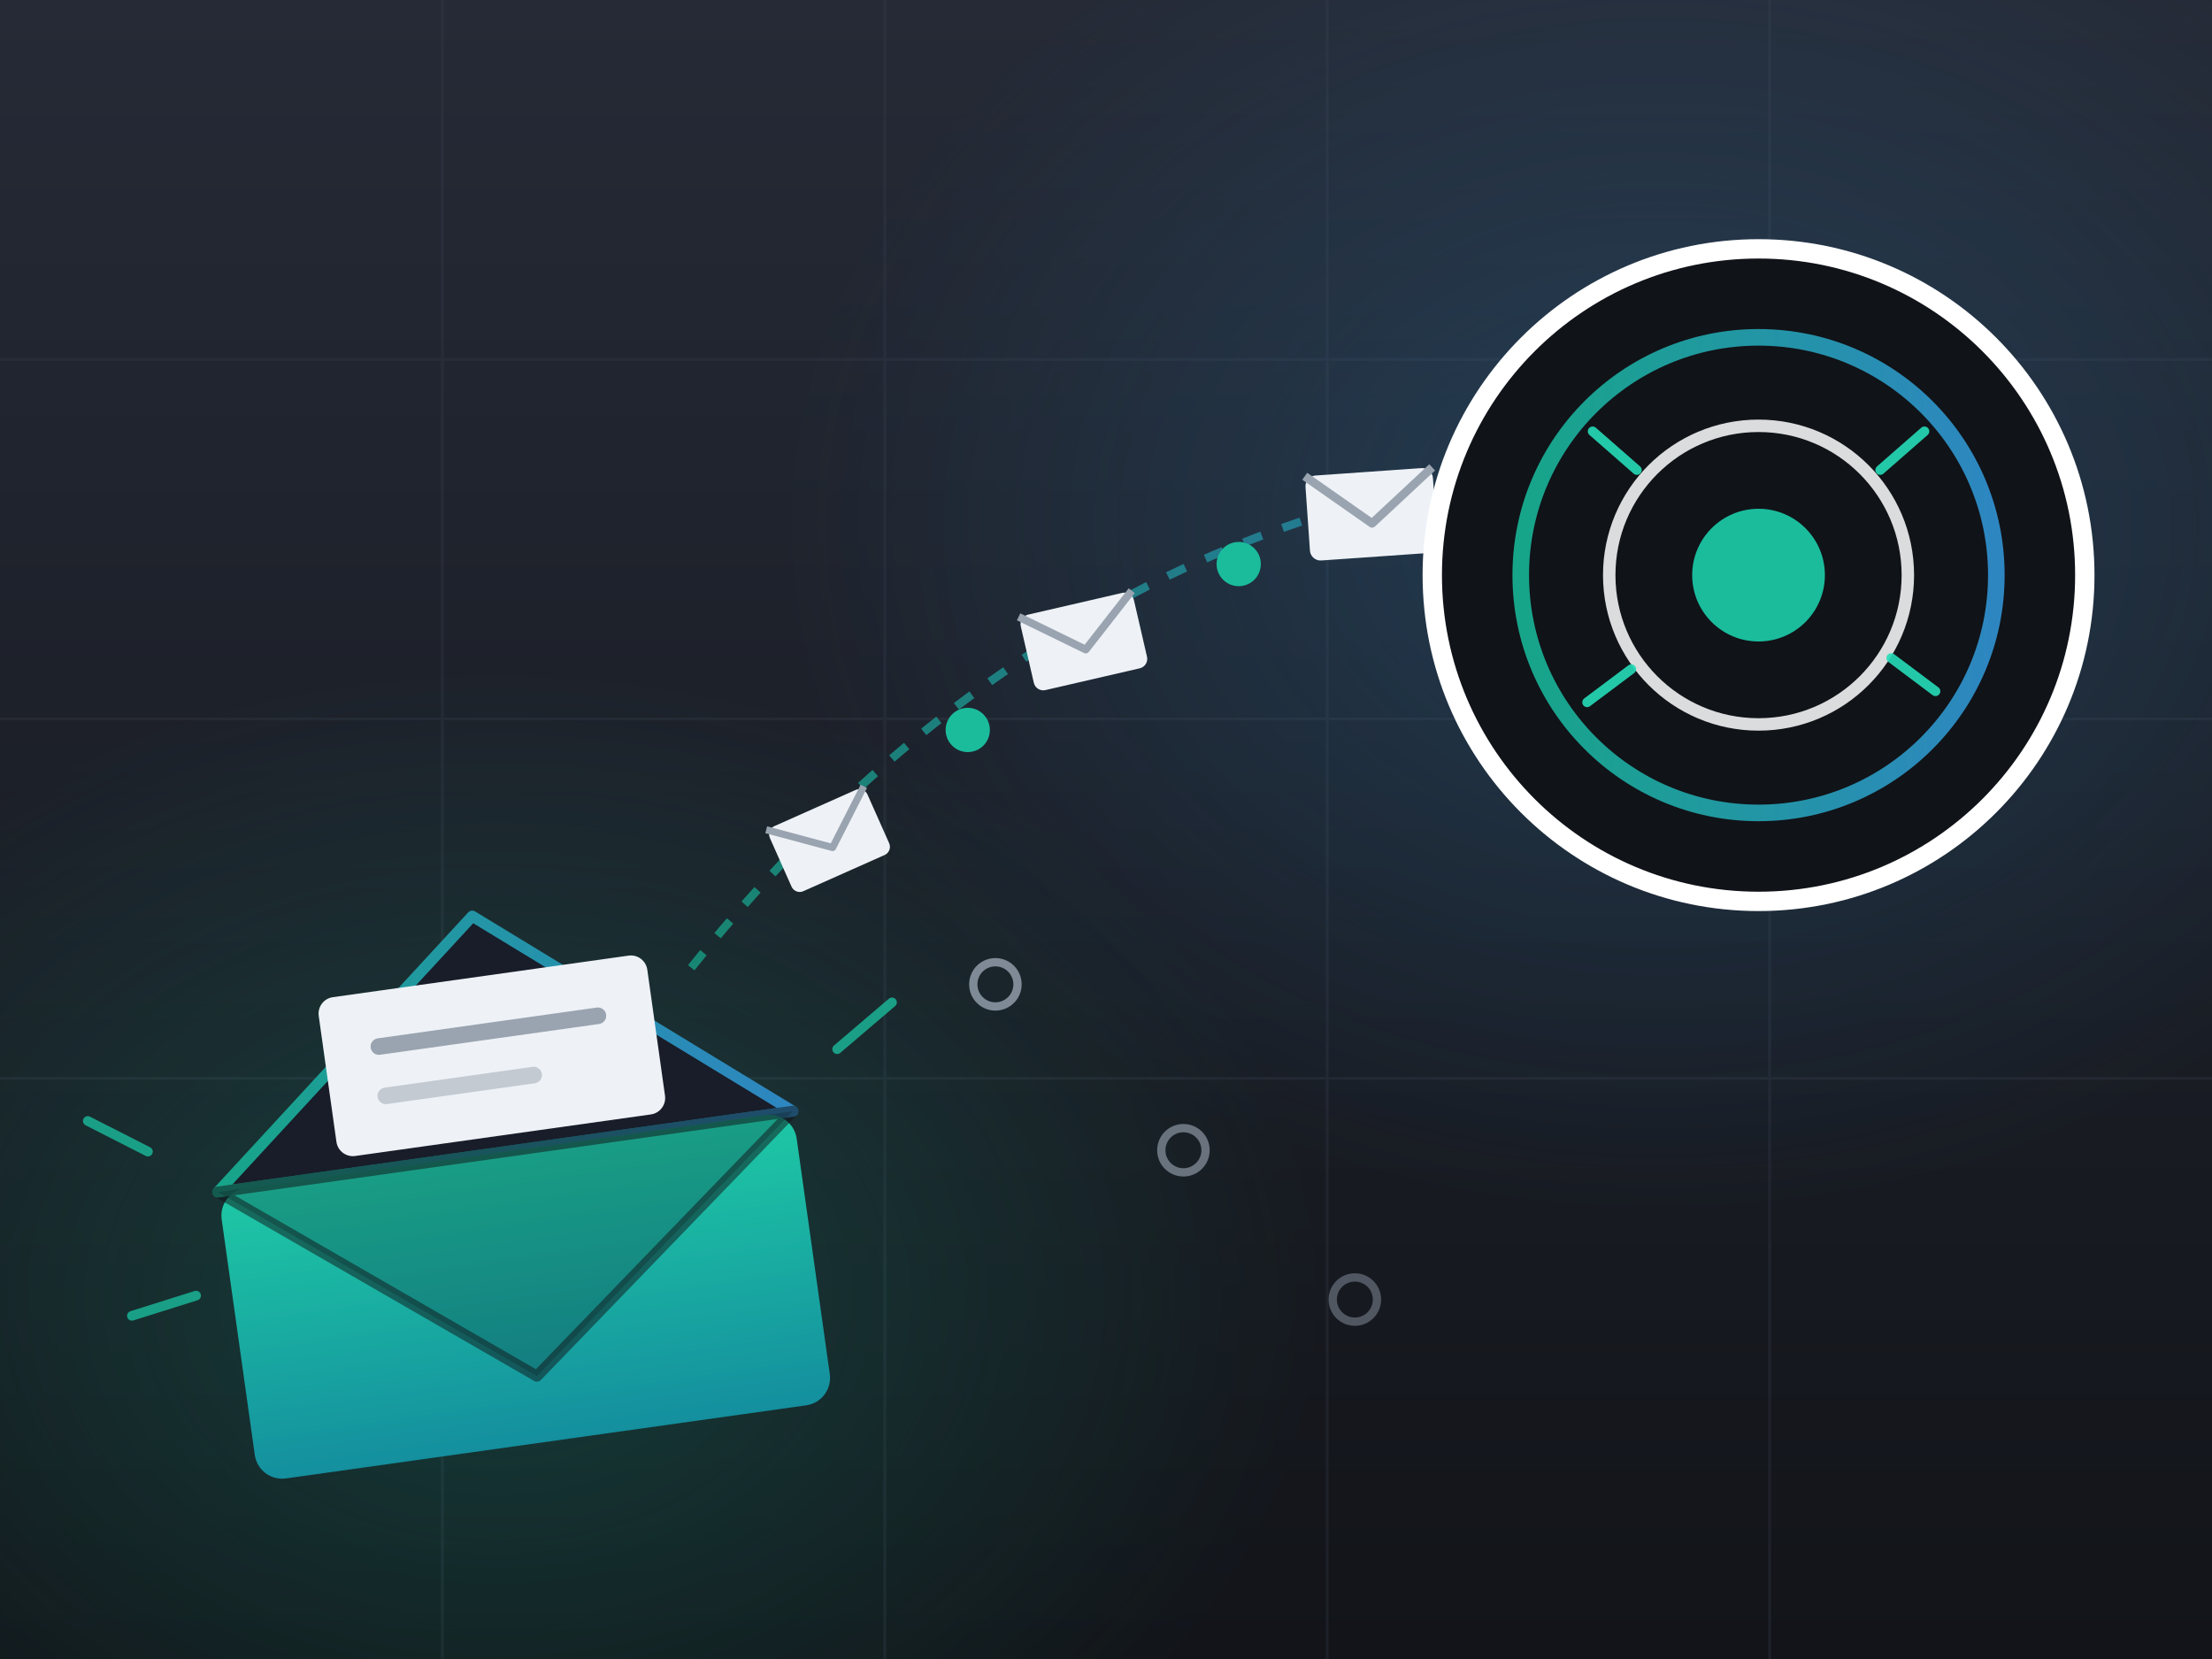
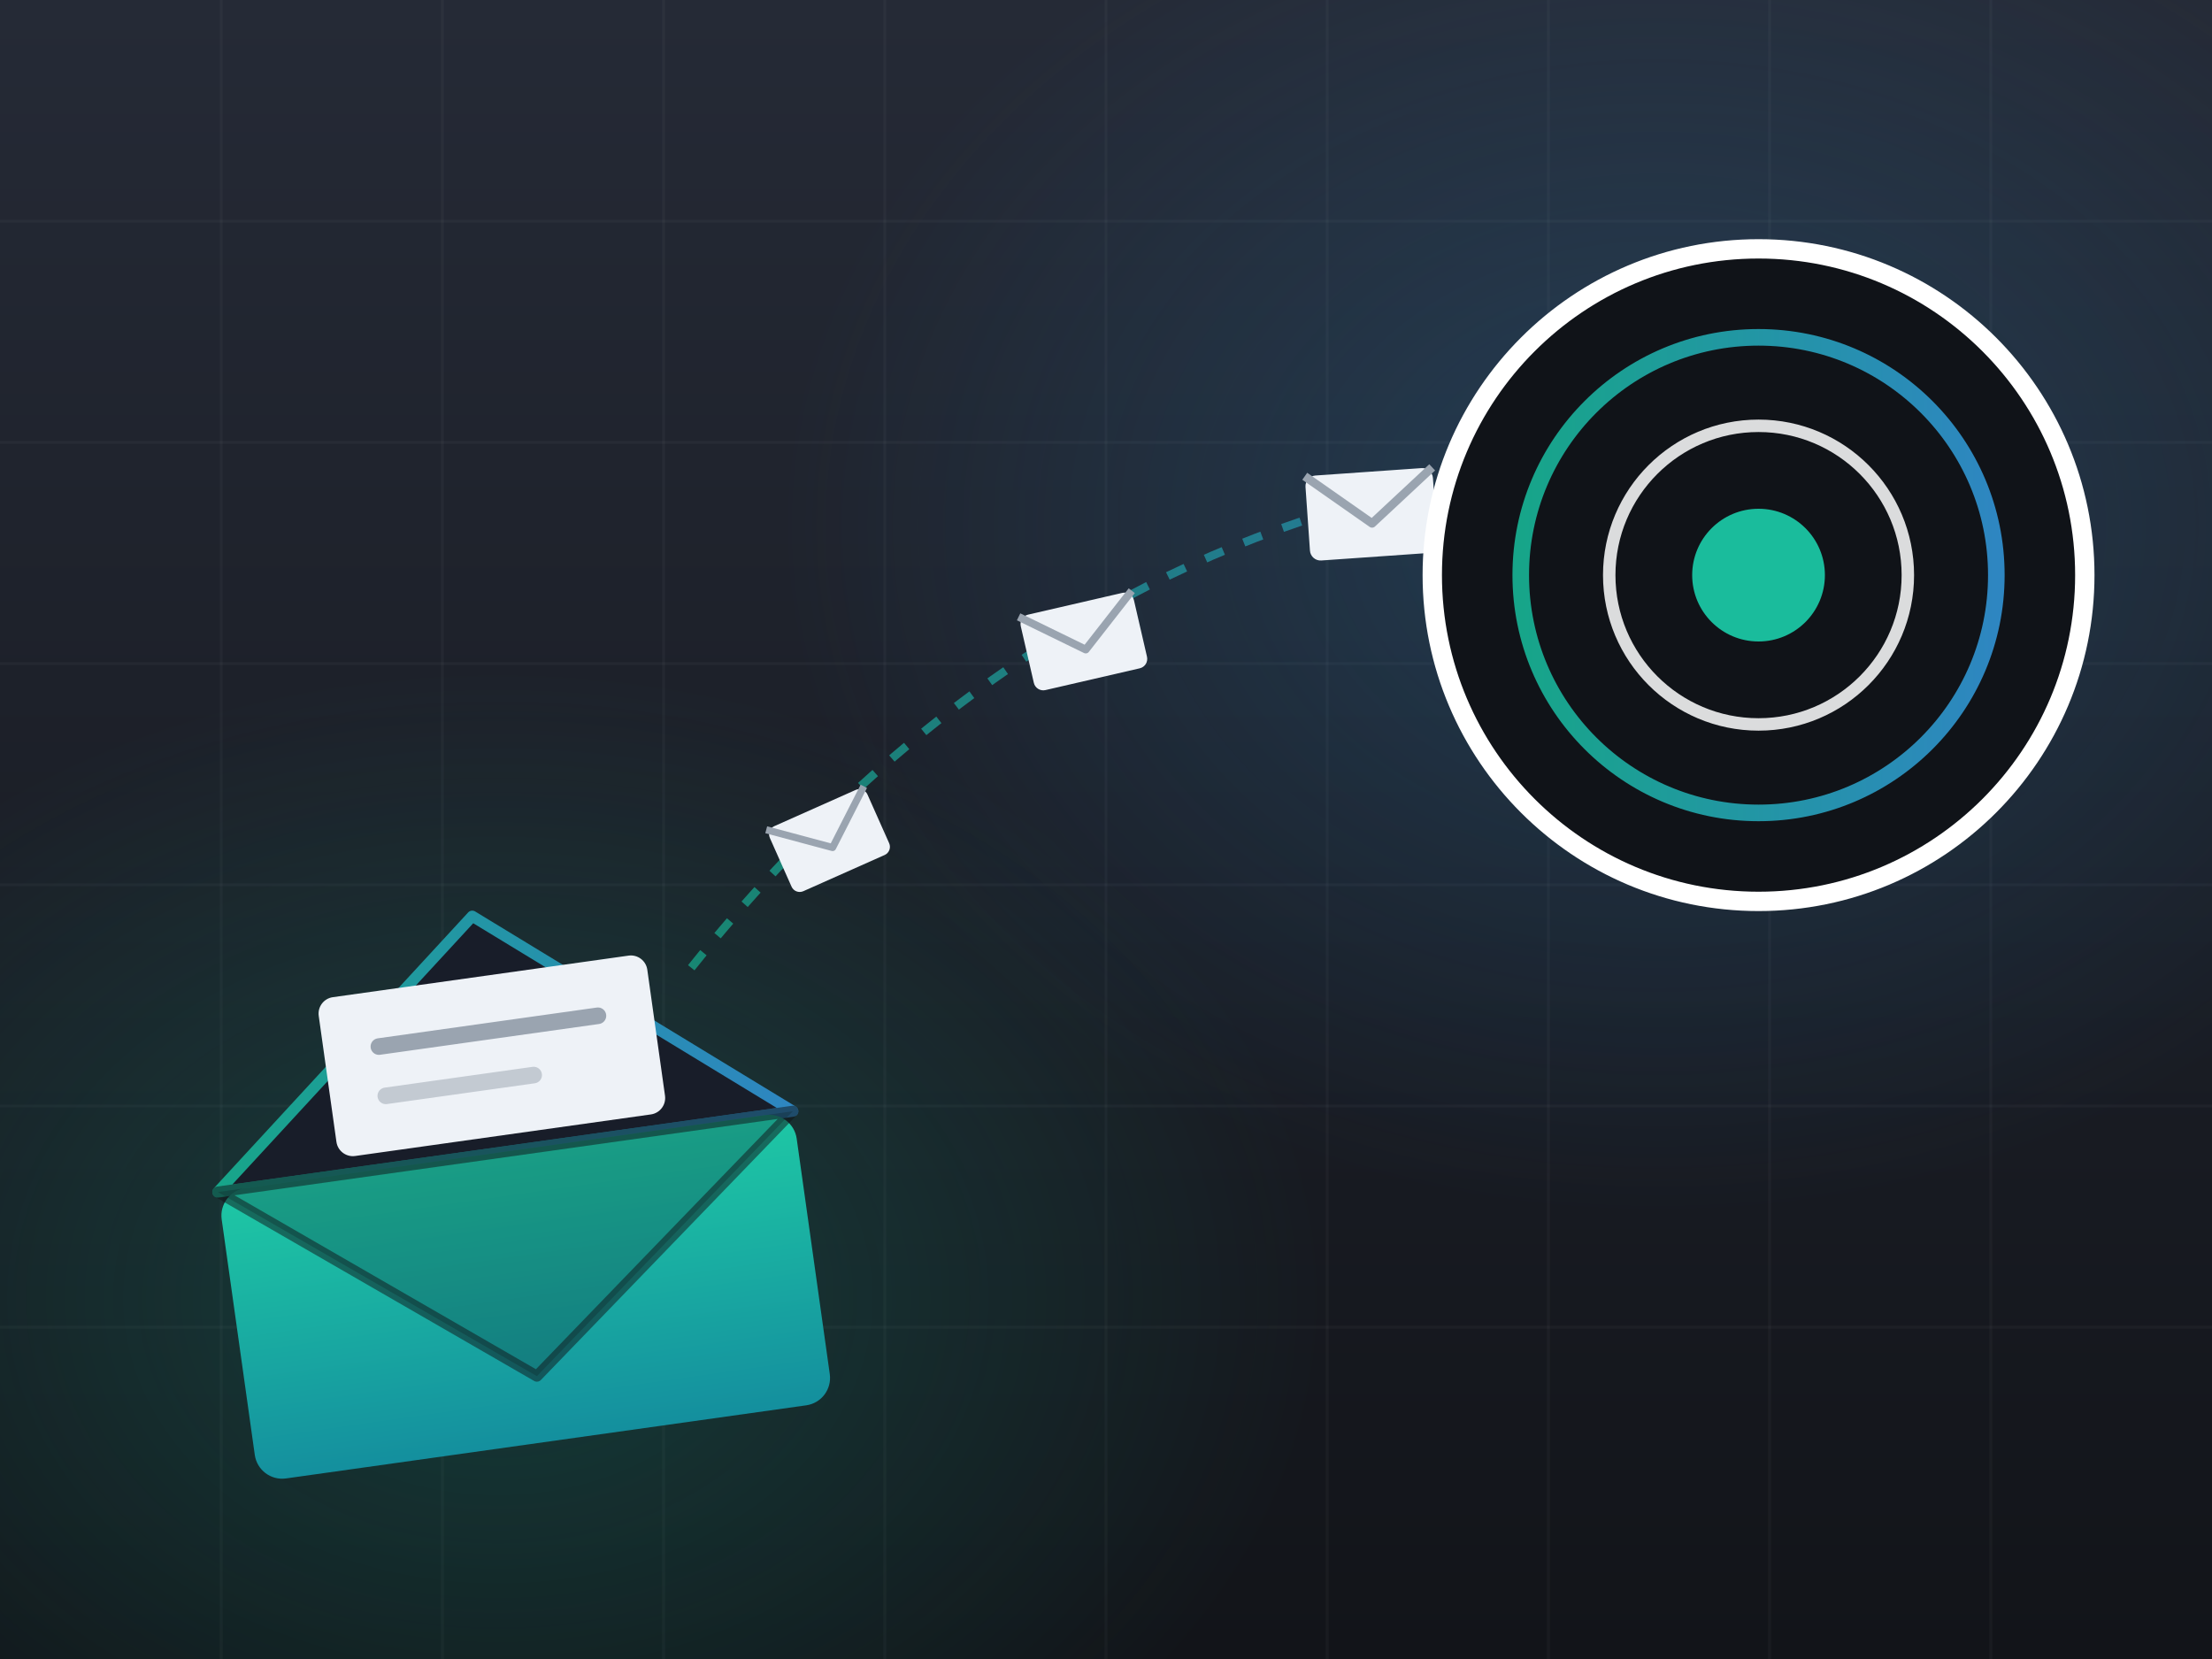
<svg xmlns="http://www.w3.org/2000/svg" viewBox="0 0 800 600" width="800" height="600" role="img" aria-label="Predicting marketing campaign response">
  <defs>
    <linearGradient id="bg" x1="0" y1="0" x2="0" y2="1">
      <stop offset="0" stop-color="#252a36" />
      <stop offset="1" stop-color="#121419" />
    </linearGradient>
    <linearGradient id="gb" x1="0" y1="0" x2="1" y2="0">
      <stop offset="0" stop-color="#17A589" />
      <stop offset="1" stop-color="#2E86C1" />
    </linearGradient>
    <linearGradient id="env" x1="0" y1="0" x2="0" y2="1">
      <stop offset="0" stop-color="#1ec8a5" />
      <stop offset="1" stop-color="#148f9e" />
    </linearGradient>
    <radialGradient id="glowT" cx="0.5" cy="0.5" r="0.5">
      <stop offset="0" stop-color="#17A589" stop-opacity="0.26" />
      <stop offset="1" stop-color="#17A589" stop-opacity="0" />
    </radialGradient>
    <radialGradient id="glowB" cx="0.5" cy="0.5" r="0.5">
      <stop offset="0" stop-color="#2E86C1" stop-opacity="0.26" />
      <stop offset="1" stop-color="#2E86C1" stop-opacity="0" />
    </radialGradient>
    <g id="mail">
      <rect x="-21" y="-14" width="42" height="28" rx="3.5" fill="#eef2f7" />
      <path d="M -21 -14 L 0 3 L 21 -14" fill="none" stroke="#9aa4b0" stroke-width="2.8" stroke-linejoin="round" />
    </g>
  </defs>
  <rect width="800" height="600" fill="url(#bg)" />
-   <g stroke="#3E4250" stroke-width="1" opacity="0.26">
-     <line x1="0" y1="130" x2="800" y2="130" />
-     <line x1="0" y1="260" x2="800" y2="260" />
-     <line x1="0" y1="390" x2="800" y2="390" />
-     <line x1="160" y1="0" x2="160" y2="600" />
-     <line x1="320" y1="0" x2="320" y2="600" />
-     <line x1="480" y1="0" x2="480" y2="600" />
-     <line x1="640" y1="0" x2="640" y2="600" />
+   <g stroke="#eef2f7" stroke-opacity="0.035" stroke-width="1">
+     <path d="M0 80H800M0 160H800M0 240H800M0 320H800M0 400H800M0 480H800" />
+     <path d="M80 0V600M160 0V600M240 0V600M320 0V600M400 0V600M480 0V600M560 0V600M640 0V600M720 0V600" />
  </g>
  <ellipse cx="180" cy="470" rx="300" ry="230" fill="url(#glowT)" />
  <ellipse cx="600" cy="190" rx="320" ry="250" fill="url(#glowB)" />
  <g transform="translate(190,468) rotate(-8)">
    <polygon points="-105,-52 0,-138 105,-52" fill="#181d29" stroke="url(#gb)" stroke-width="4" stroke-linejoin="round" />
    <rect x="-60" y="-116" width="120" height="58" rx="6" fill="#eef2f7" />
    <line x1="-40" y1="-96" x2="40" y2="-96" stroke="#9aa4b0" stroke-width="6" stroke-linecap="round" />
    <line x1="-40" y1="-78" x2="14" y2="-78" stroke="#c3cad2" stroke-width="6" stroke-linecap="round" />
    <rect x="-105" y="-52" width="210" height="106" rx="10" fill="url(#env)" />
    <polygon points="-105,-52 0,30 105,-52" fill="#0b2f33" opacity="0.28" />
    <polygon points="-105,-52 0,30 105,-52" fill="none" stroke="#0f1216" stroke-width="4" stroke-linejoin="round" opacity="0.5" />
-     <g stroke="#1ABC9C" stroke-width="3.5" stroke-linecap="round" opacity="0.8">
-       <line x1="-128" y1="-70" x2="-148" y2="-84" />
-       <line x1="-118" y1="-16" x2="-142" y2="-12" />
-       <line x1="124" y1="-72" x2="146" y2="-86" />
-     </g>
  </g>
  <path d="M 250 350 C 330 250 420 200 500 180 C 560 166 600 160 636 158" fill="none" stroke="url(#gb)" stroke-width="3" stroke-dasharray="7 8" opacity="0.75" />
  <use href="#mail" transform="translate(300,304) rotate(-24) scale(0.92)" />
  <use href="#mail" transform="translate(392,232) rotate(-13)" />
  <use href="#mail" transform="translate(496,186) rotate(-4) scale(1.1)" />
-   <g fill="#1ABC9C">
-     <circle cx="350" cy="264" r="8" />
-     <circle cx="448" cy="204" r="8" />
-     <circle cx="546" cy="172" r="8" />
-   </g>
-   <g fill="none" stroke="#8b95a3" stroke-width="3">
-     <circle cx="360" cy="356" r="8" opacity="0.9" />
-     <circle cx="428" cy="416" r="8" opacity="0.7" />
-     <circle cx="490" cy="470" r="8" opacity="0.5" />
-   </g>
  <g transform="translate(636,208)">
    <circle r="118" fill="#101318" stroke="#ffffff" stroke-width="7" />
    <circle r="86" fill="none" stroke="url(#gb)" stroke-width="6" />
    <circle r="54" fill="none" stroke="#ffffff" stroke-width="4.5" opacity="0.85" />
    <circle r="24" fill="#1ABC9C" />
-     <g stroke="#25dcb8" stroke-width="3.5" stroke-linecap="round" opacity="0.9">
-       <line x1="-44" y1="-38" x2="-60" y2="-52" />
-       <line x1="44" y1="-38" x2="60" y2="-52" />
-       <line x1="-46" y1="34" x2="-62" y2="46" />
-       <line x1="48" y1="30" x2="64" y2="42" />
-     </g>
  </g>
</svg>
